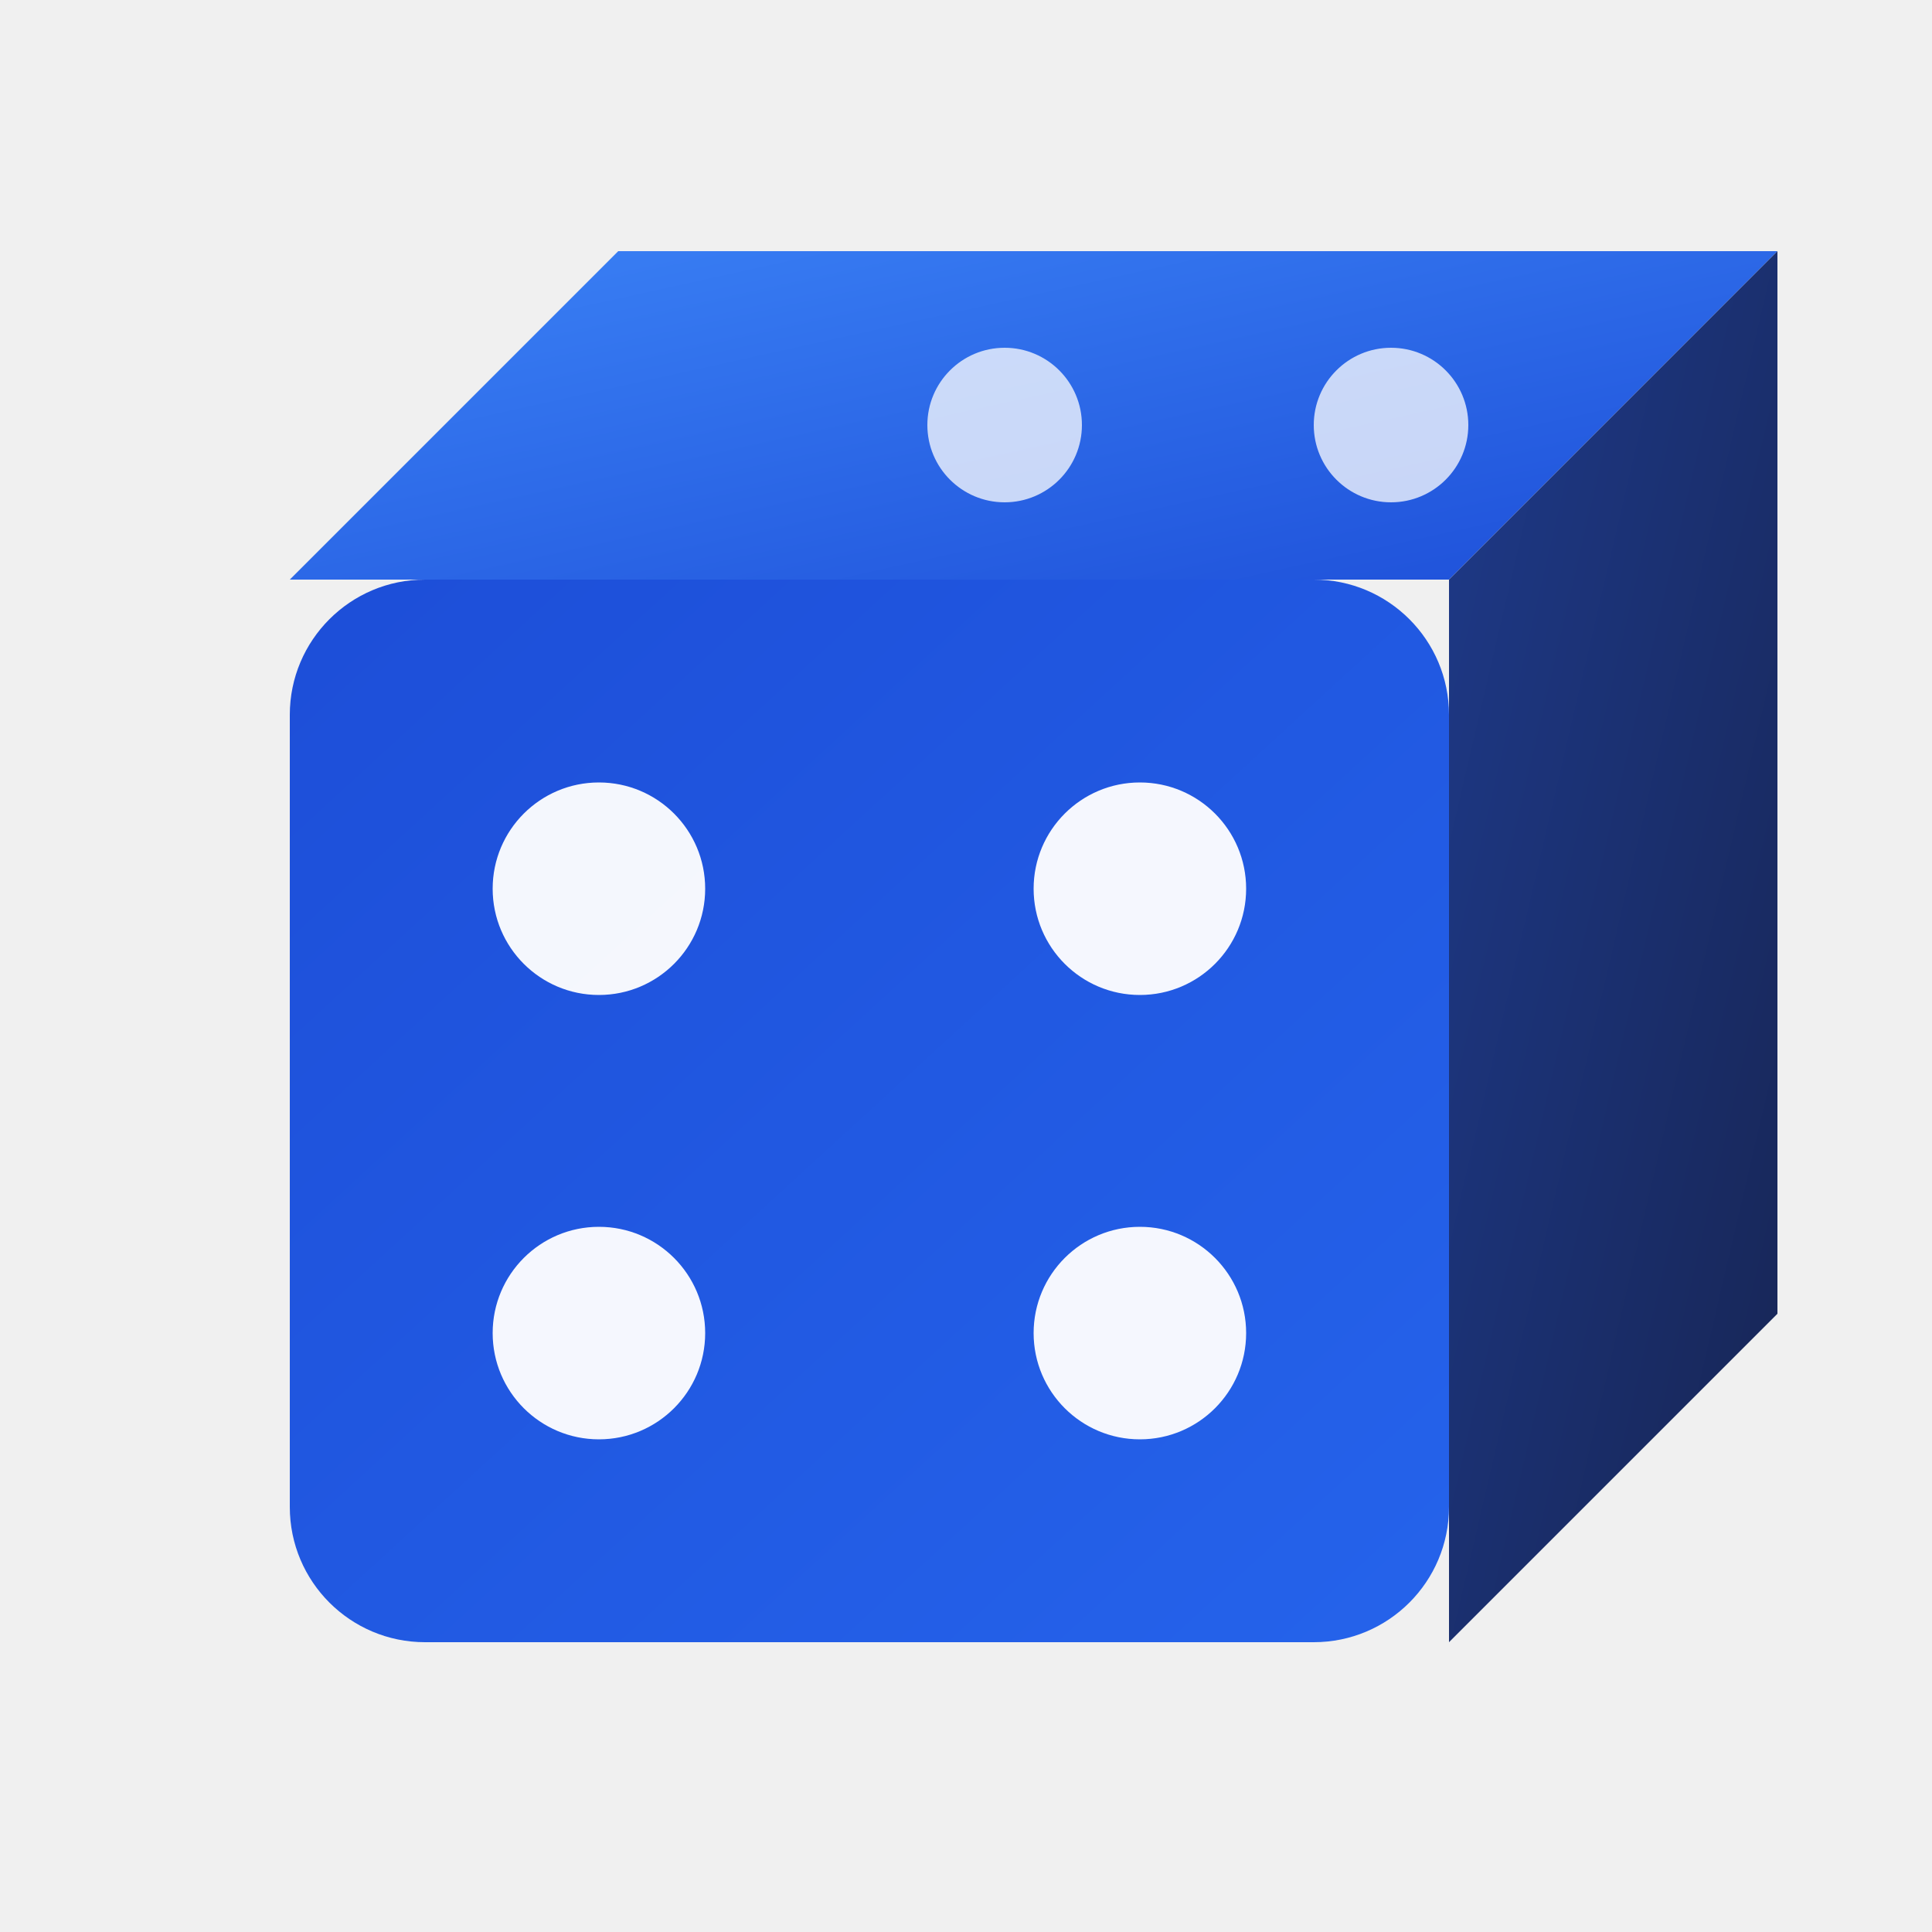
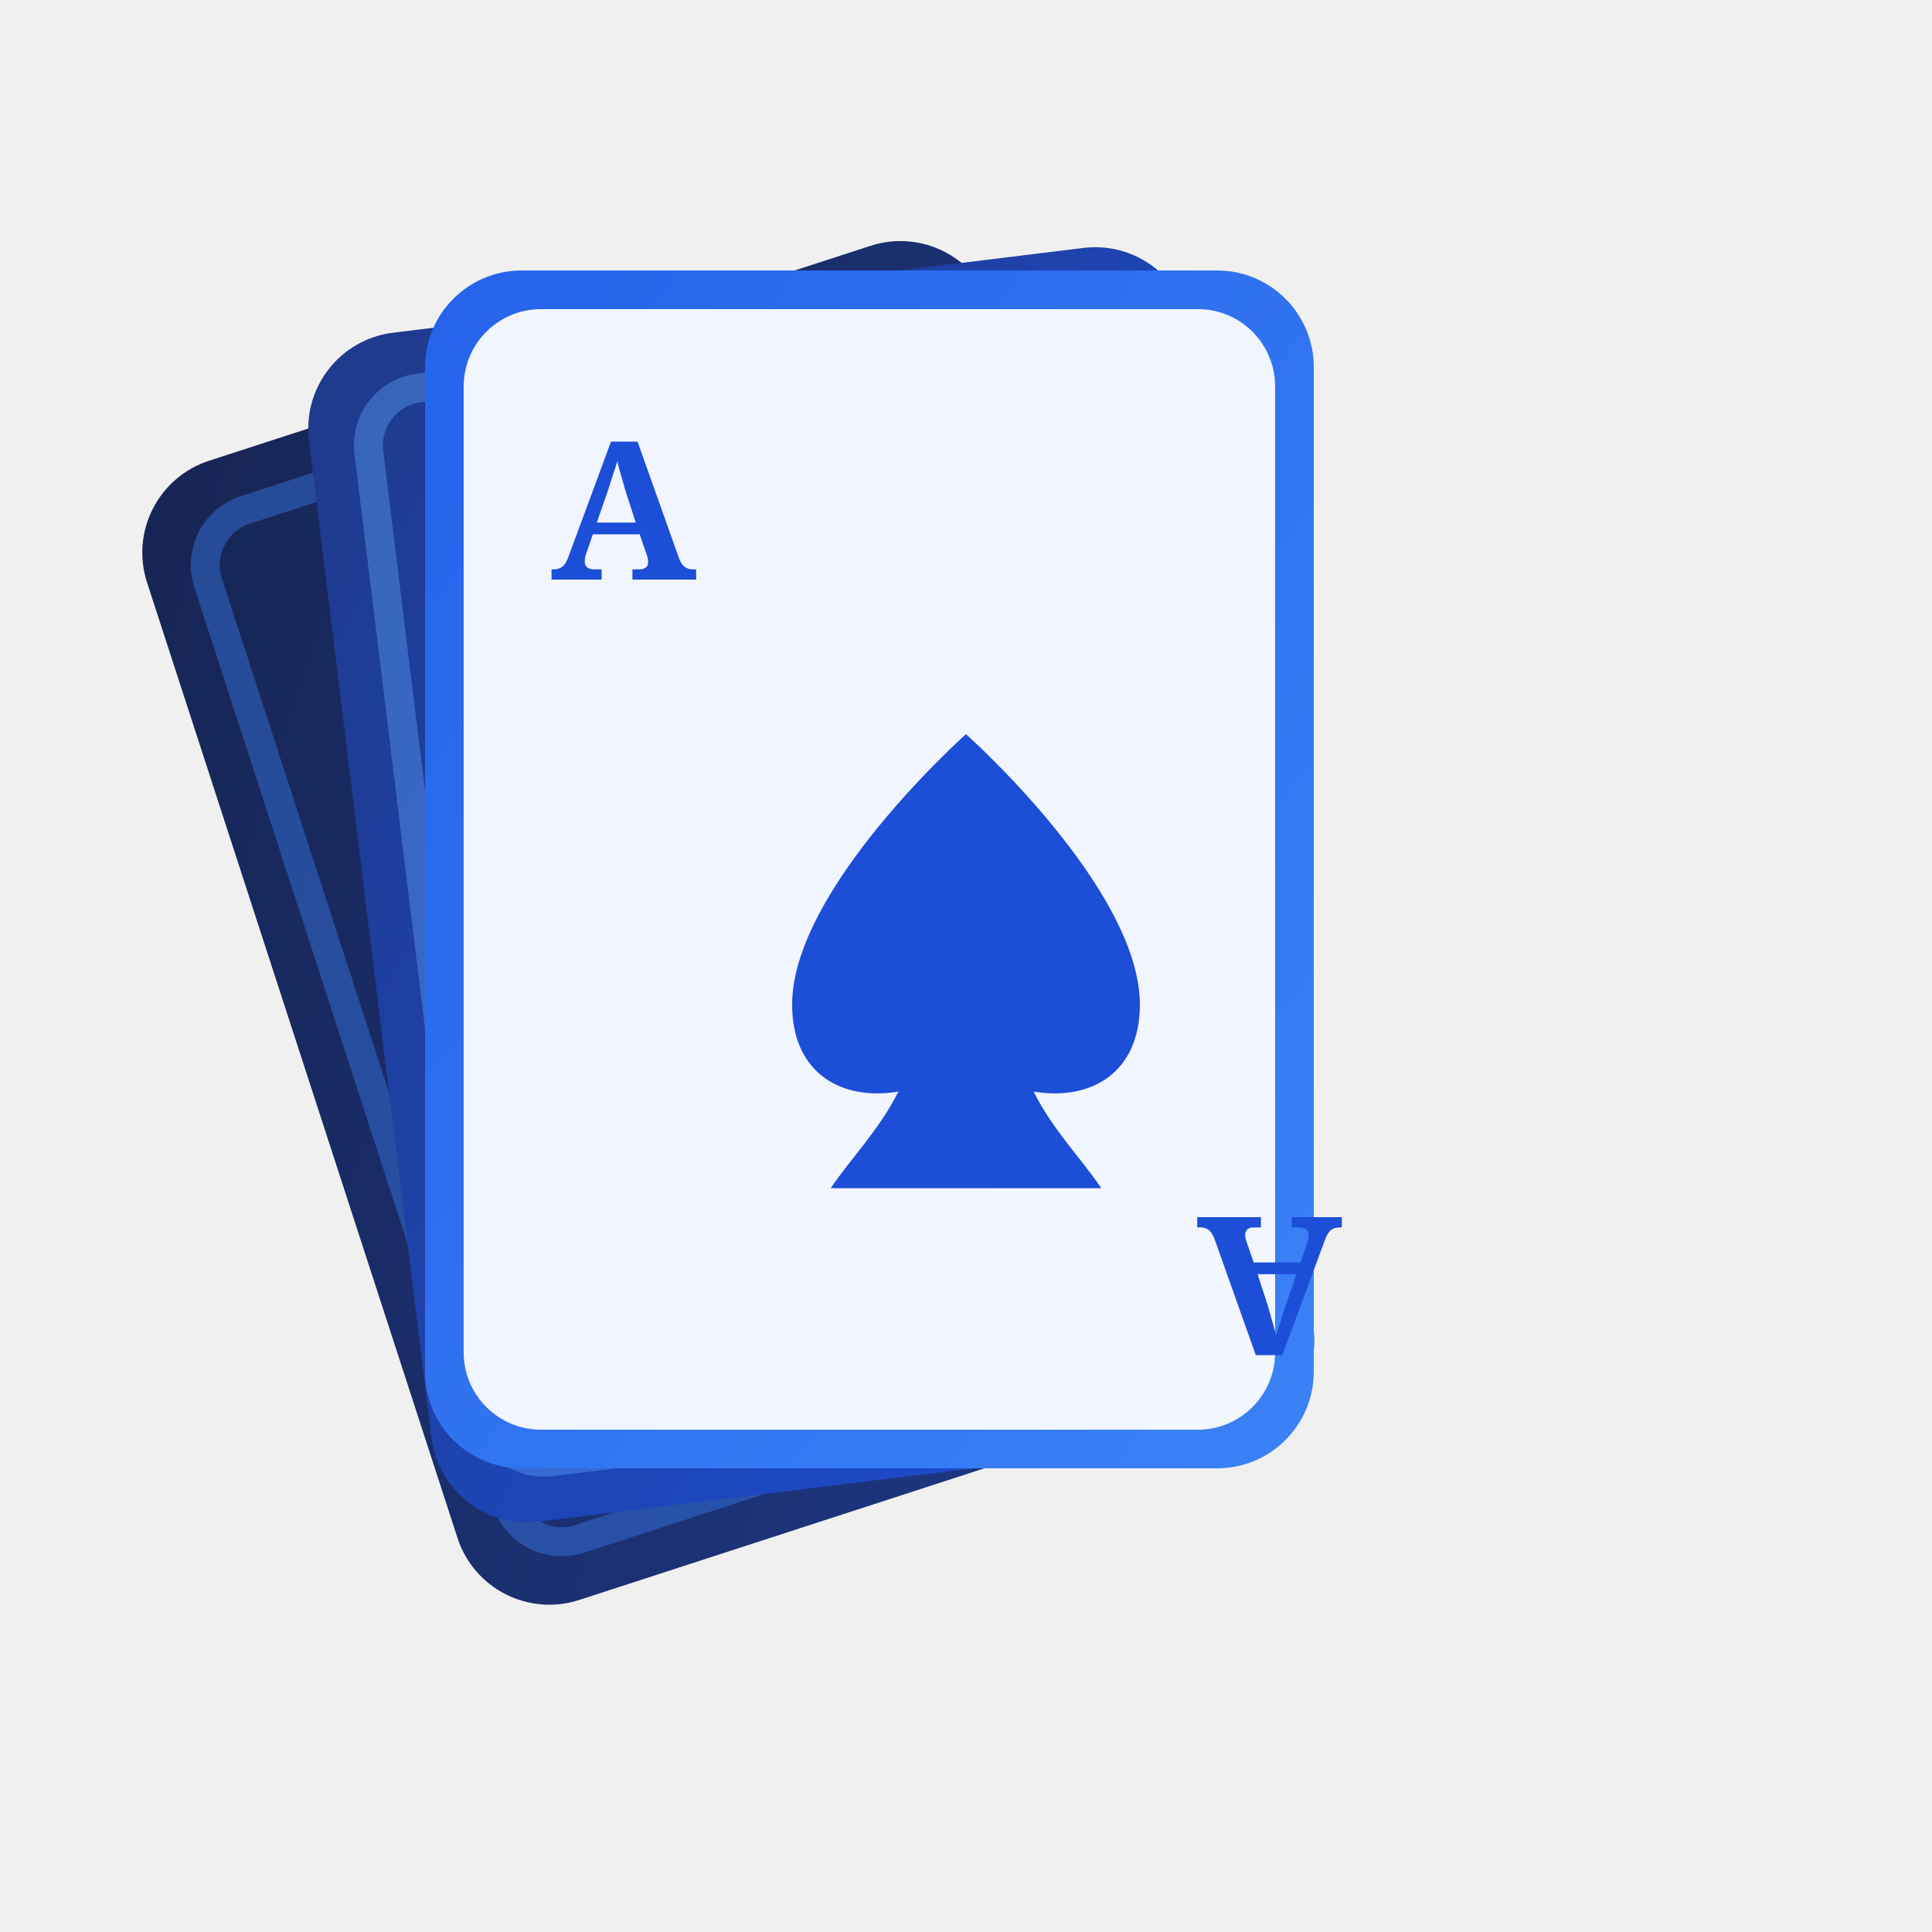
<svg xmlns="http://www.w3.org/2000/svg" viewBox="0 0 100 100" width="100" height="100">
  <defs>
-     <linearGradient id="face" x1="0%" y1="0%" x2="100%" y2="100%">
-       <stop offset="0%" style="stop-color:#1d4ed8" />
-       <stop offset="100%" style="stop-color:#2563eb" />
+     <linearGradient id="cBack" x1="0%" y1="0%" x2="100%" y2="100%">
+       <stop offset="0%" stop-color="#172554" />
+       <stop offset="100%" stop-color="#1e3a8a" />
    </linearGradient>
-     <linearGradient id="top" x1="0%" y1="0%" x2="100%" y2="100%">
-       <stop offset="0%" style="stop-color:#3b82f6" />
-       <stop offset="100%" style="stop-color:#1d4ed8" />
+     <linearGradient id="cMid" x1="0%" y1="0%" x2="100%" y2="100%">
+       <stop offset="0%" stop-color="#1e3a8a" />
+       <stop offset="100%" stop-color="#1d4ed8" />
    </linearGradient>
-     <linearGradient id="side" x1="0%" y1="0%" x2="100%" y2="100%">
-       <stop offset="0%" style="stop-color:#1e3a8a" />
-       <stop offset="100%" style="stop-color:#172554" />
+     <linearGradient id="cFront" x1="0%" y1="0%" x2="100%" y2="100%">
+       <stop offset="0%" stop-color="#2563eb" />
+       <stop offset="100%" stop-color="#3b82f6" />
    </linearGradient>
  </defs>
-   <rect x="15" y="30" width="60" height="55" rx="7" fill="url(#face)" />
-   <polygon points="15,30 75,30 92,13 32,13" fill="url(#top)" />
-   <polygon points="75,30 92,13 92,68 75,85" fill="url(#side)" />
-   <circle cx="31" cy="46" r="5.5" fill="white" opacity="0.95" />
-   <circle cx="59" cy="46" r="5.5" fill="white" opacity="0.95" />
-   <circle cx="31" cy="69" r="5.5" fill="white" opacity="0.95" />
-   <circle cx="59" cy="69" r="5.5" fill="white" opacity="0.95" />
-   <circle cx="52" cy="22" r="4" fill="white" opacity="0.75" />
-   <circle cx="72" cy="22" r="4" fill="white" opacity="0.75" />
+   <g transform="rotate(-18, 50, 70)">
+     <rect x="22" y="14" width="46" height="62" rx="5" fill="url(#cBack)" />
+     <rect x="25" y="17" width="40" height="56" rx="3" fill="none" stroke="#3b82f6" stroke-width="1.5" opacity="0.4" />
+   </g>
+   <g transform="rotate(-7, 50, 70)">
+     <rect x="22" y="14" width="46" height="62" rx="5" fill="url(#cMid)" />
+     <rect x="25" y="17" width="40" height="56" rx="3" fill="none" stroke="#60a5fa" stroke-width="1.5" opacity="0.4" />
+   </g>
+   <rect x="22" y="14" width="46" height="62" rx="5" fill="url(#cFront)" />
+   <rect x="24" y="16" width="42" height="58" rx="4" fill="white" opacity="0.93" />
+   <text x="28.5" y="30" font-family="serif" font-size="10" font-weight="bold" fill="#1d4ed8">A</text>
+   <path d="M50 38 C50 38 41 46 41 52 C41 55.5 43.5 57 46.5 56.5 C45.5 58.5 44 60 43 61.5 L57 61.5 C56 60 54.5 58.5 53.5 56.5 C56.5 57 59 55.5 59 52 C59 46 50 38 50 38Z" fill="#1d4ed8" />
+   <text x="62.5" y="69" font-family="serif" font-size="10" font-weight="bold" fill="#1d4ed8" transform="rotate(180, 66, 66)">A</text>
</svg>
